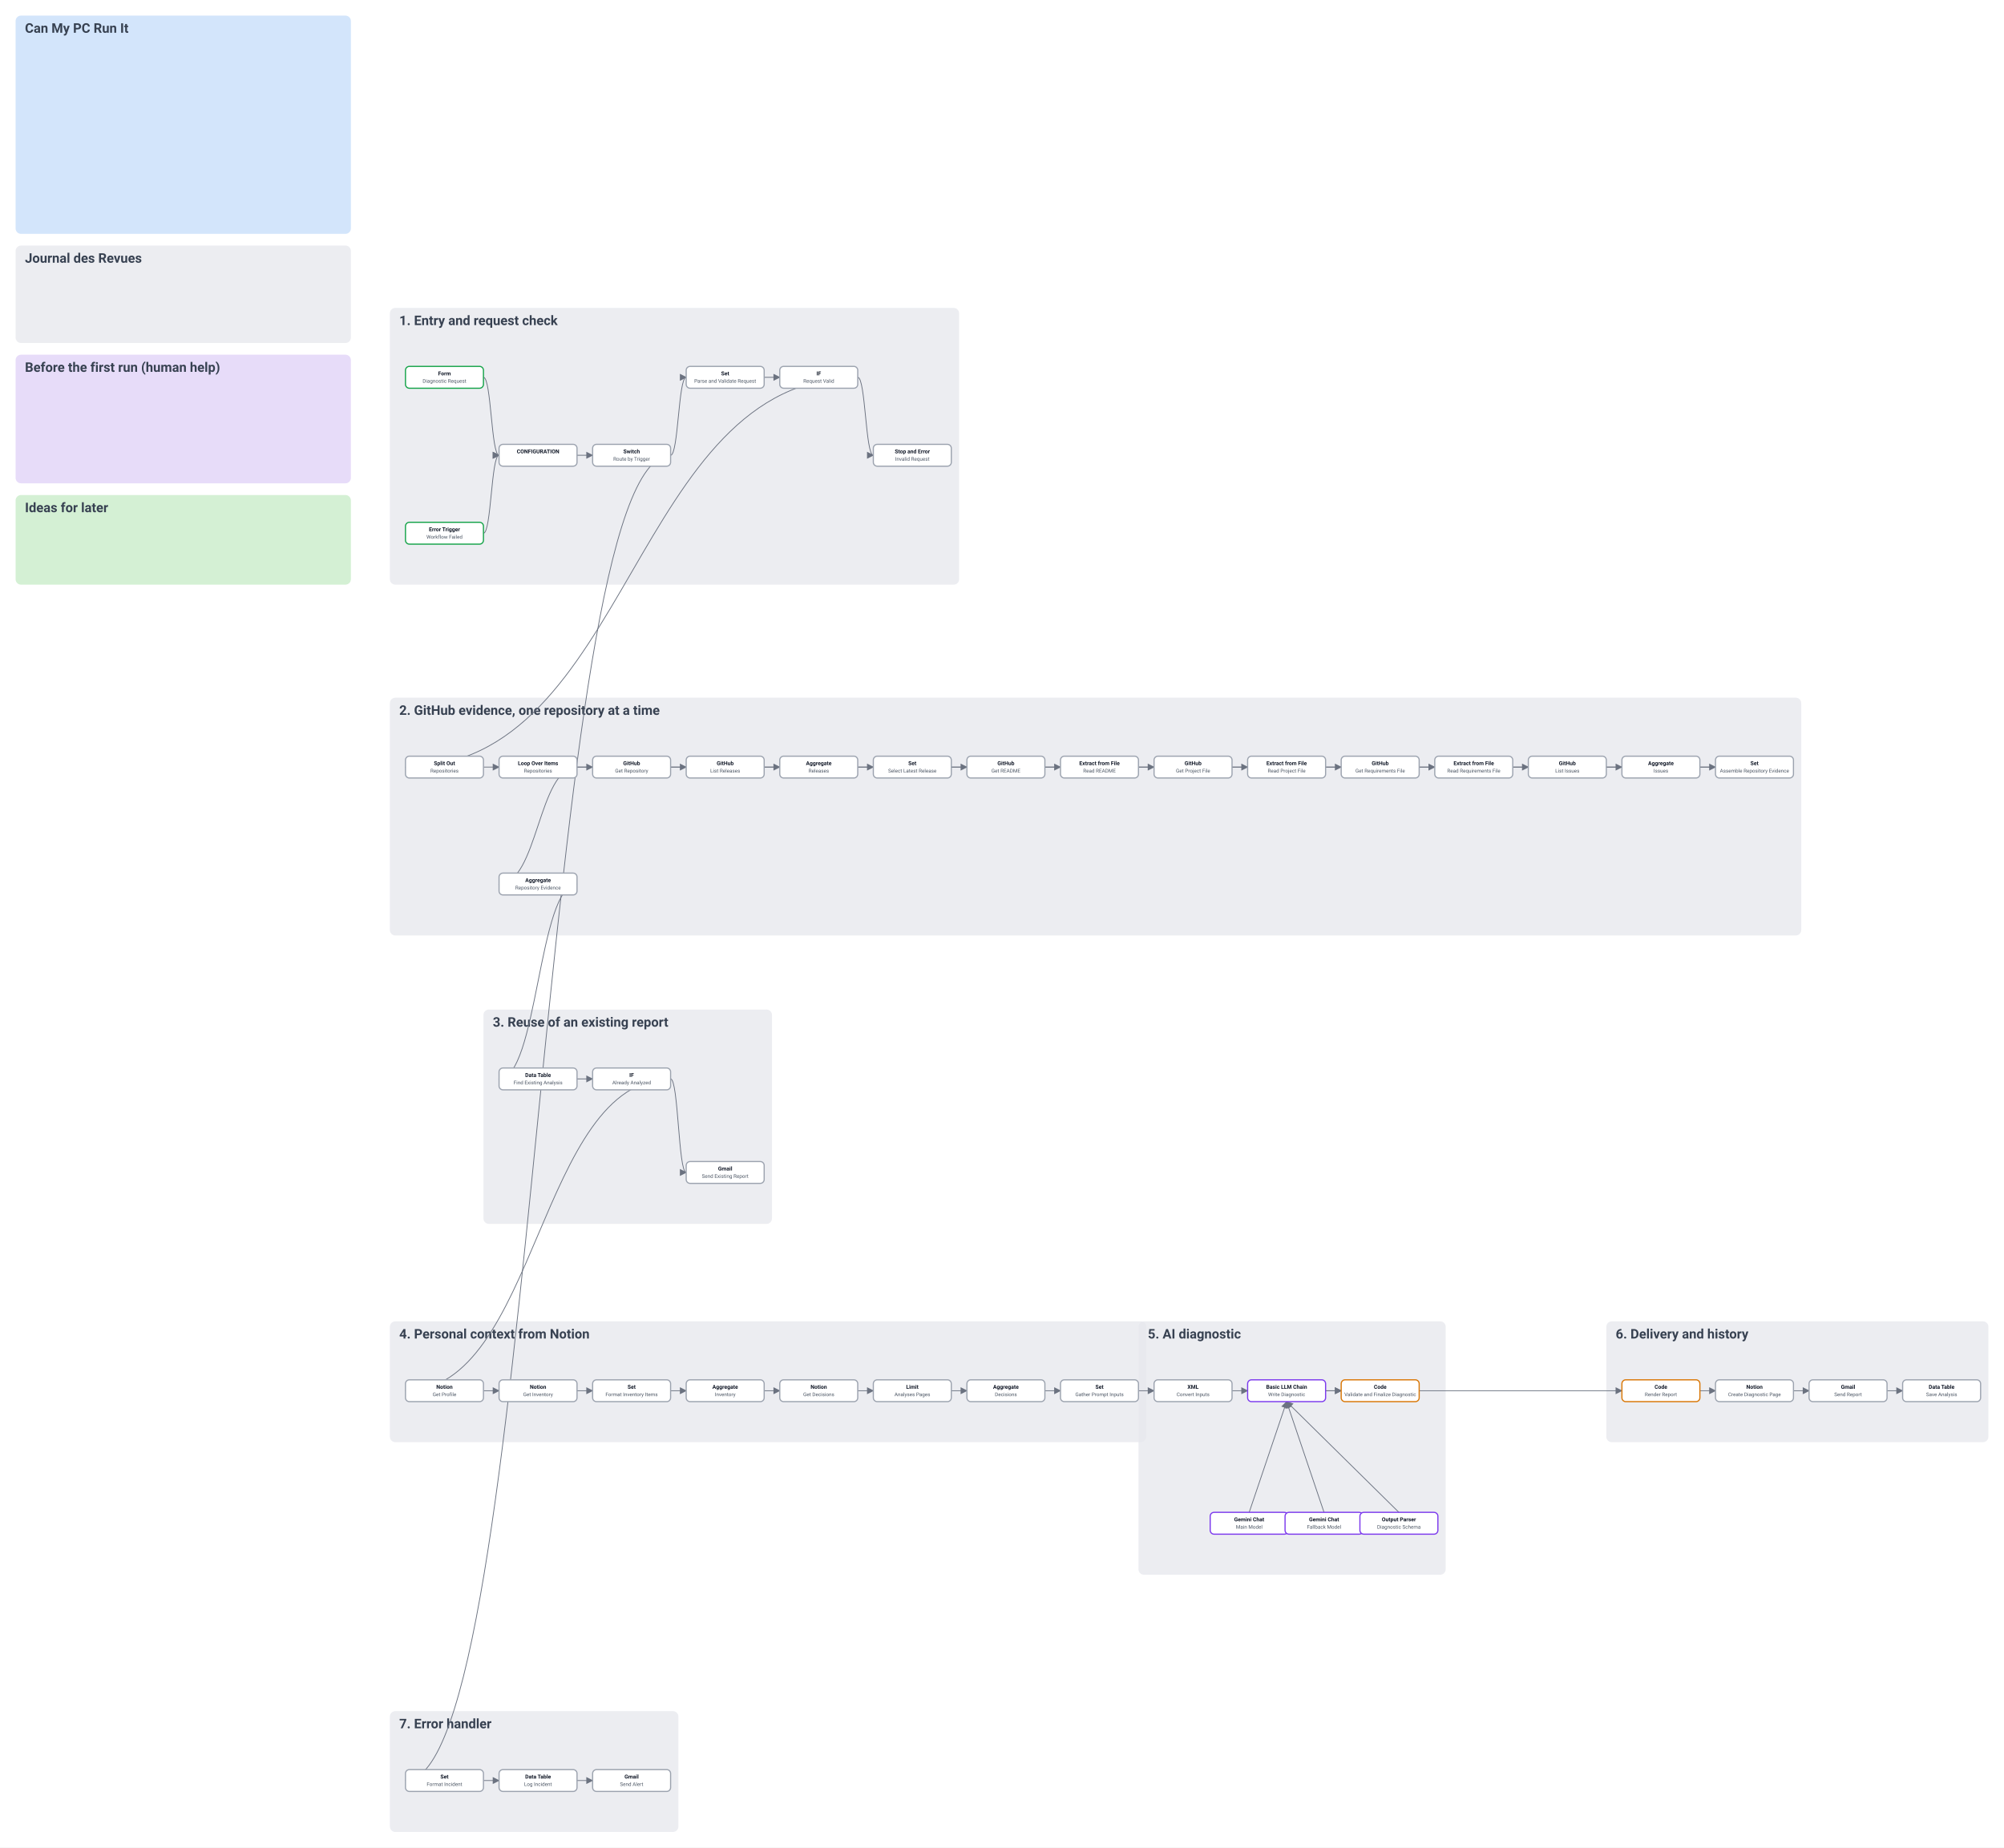
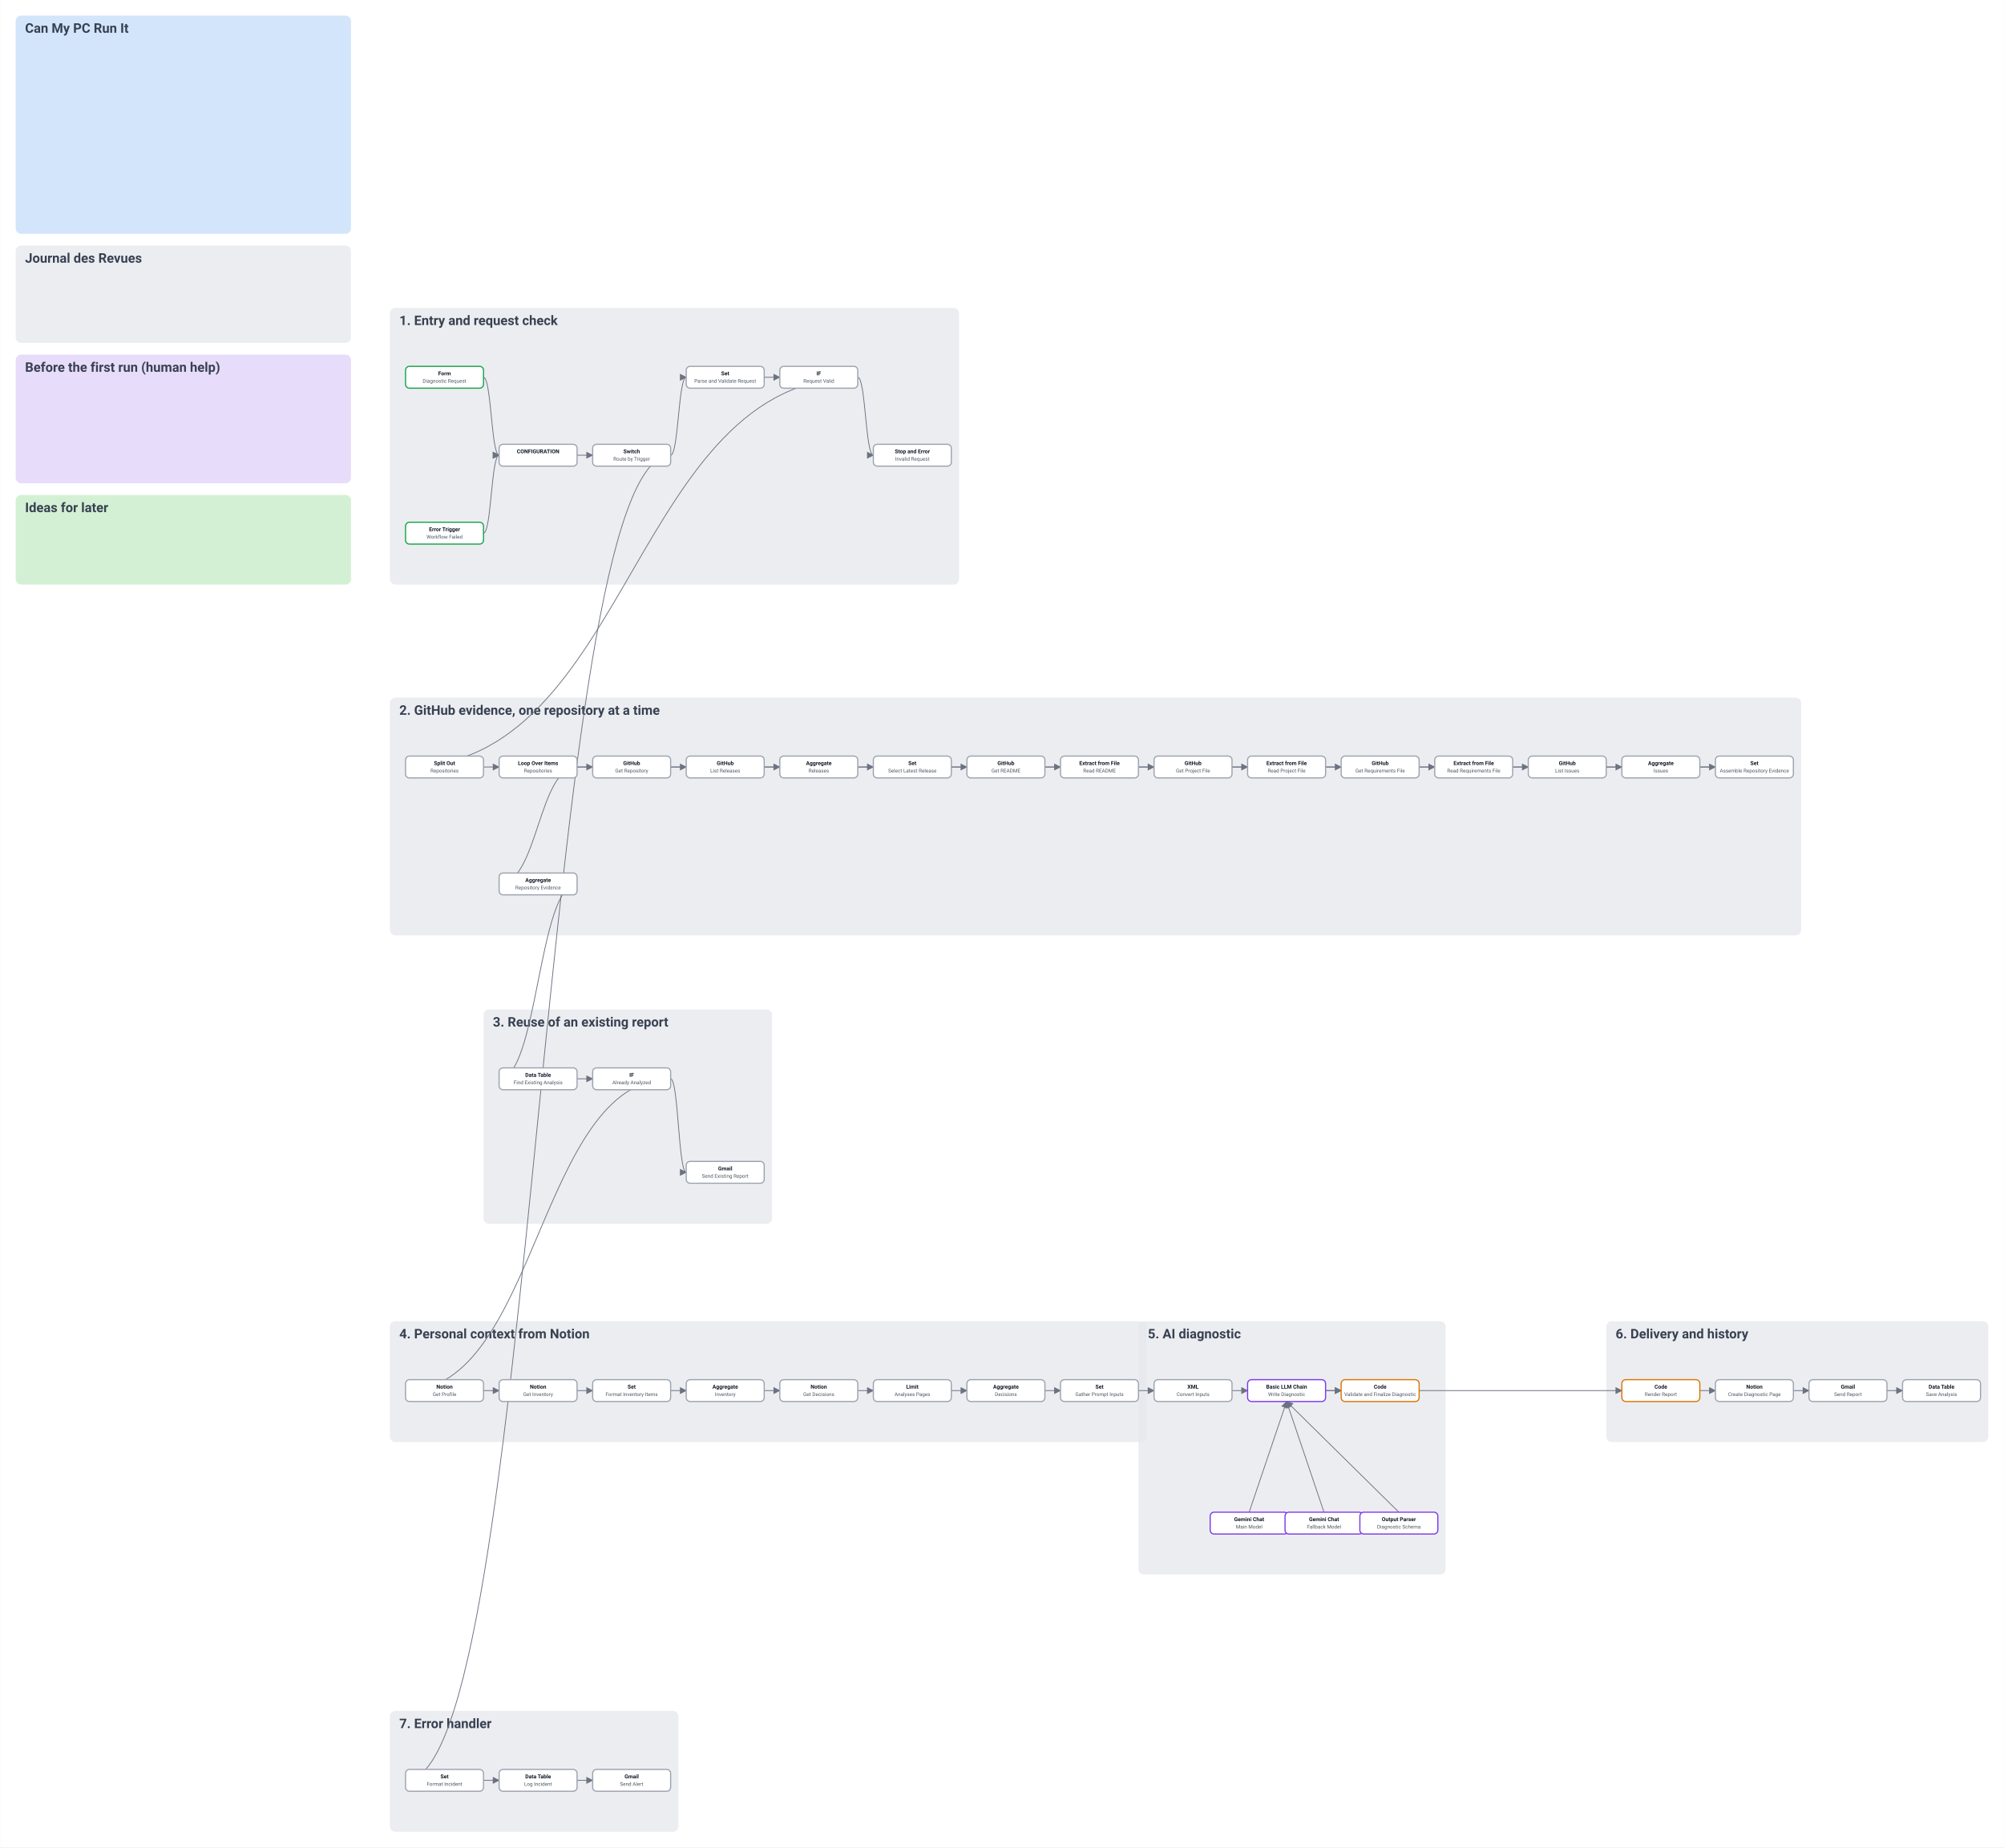
- <svg xmlns="http://www.w3.org/2000/svg" viewBox="-1040 -340 5140 4740" font-family="Segoe UI, Roboto, Arial, sans-serif">
+ <svg xmlns="http://www.w3.org/2000/svg" width="2400" height="2213" viewBox="-1040 -340 5140 4740" font-family="Segoe UI, Roboto, Arial, sans-serif">
  <defs>
    <marker id="a" viewBox="0 0 10 10" refX="9" refY="5" markerWidth="9" markerHeight="9" orient="auto">
      <path d="M0 0L10 5L0 10z" fill="#6b7280" />
    </marker>
  </defs>
  <rect x="-1040" y="-340" width="5140" height="4740" fill="#ffffff" />
  <rect x="-40" y="1450" width="3620" height="610" rx="14" fill="#e7e8ee" opacity="0.8" />
  <text x="-16" y="1494" font-size="34" font-weight="700" fill="#374151">2. GitHub evidence, one repository at a time</text>
  <rect x="-40" y="450" width="1460" height="710" rx="14" fill="#e7e8ee" opacity="0.8" />
  <text x="-16" y="494" font-size="34" font-weight="700" fill="#374151">1. Entry and request check</text>
  <rect x="-40" y="3050" width="1940" height="310" rx="14" fill="#e7e8ee" opacity="0.8" />
  <text x="-16" y="3094" font-size="34" font-weight="700" fill="#374151">4. Personal context from Notion</text>
  <rect x="1880" y="3050" width="788" height="650" rx="14" fill="#e7e8ee" opacity="0.8" />
  <text x="1904" y="3094" font-size="34" font-weight="700" fill="#374151">5. AI diagnostic</text>
  <rect x="-1000" y="-300" width="860" height="560" rx="14" fill="#c8defa" opacity="0.8" />
  <text x="-976" y="-256" font-size="34" font-weight="700" fill="#374151">Can My PC Run It</text>
  <rect x="200" y="2250" width="740" height="550" rx="14" fill="#e7e8ee" opacity="0.8" />
  <text x="224" y="2294" font-size="34" font-weight="700" fill="#374151">3. Reuse of an existing report</text>
  <rect x="3080" y="3050" width="980" height="310" rx="14" fill="#e7e8ee" opacity="0.8" />
  <text x="3104" y="3094" font-size="34" font-weight="700" fill="#374151">6. Delivery and history</text>
  <rect x="-1000" y="570" width="860" height="330" rx="14" fill="#e1d3f7" opacity="0.8" />
  <text x="-976" y="614" font-size="34" font-weight="700" fill="#374151">Before the first run (human help)</text>
  <rect x="-40" y="4050" width="740" height="310" rx="14" fill="#e7e8ee" opacity="0.8" />
  <text x="-16" y="4094" font-size="34" font-weight="700" fill="#374151">7. Error handler</text>
  <rect x="-1000" y="290" width="860" height="250" rx="14" fill="#e7e8ee" opacity="0.8" />
  <text x="-976" y="334" font-size="34" font-weight="700" fill="#374151">Journal des Revues</text>
  <rect x="-1000" y="930" width="860" height="230" rx="14" fill="#c9ecc9" opacity="0.8" />
  <text x="-976" y="974" font-size="34" font-weight="700" fill="#374151">Ideas for later</text>
  <path d="M200 628.0 C220.0 628.0 220.0 828.0 240 828.0" fill="none" stroke="#6b7280" stroke-width="2" marker-end="url(#a)" />
  <path d="M200 1028.0 C220.0 1028.0 220.0 828.0 240 828.0" fill="none" stroke="#6b7280" stroke-width="2" marker-end="url(#a)" />
  <path d="M440 828.0 C460.0 828.0 460.0 828.0 480 828.0" fill="none" stroke="#6b7280" stroke-width="2" marker-end="url(#a)" />
  <path d="M680 828.0 C700.0 828.0 700.0 628.0 720 628.0" fill="none" stroke="#6b7280" stroke-width="2" marker-end="url(#a)" />
  <path d="M680 828.0 C340.0 828.0 340.0 4228.0 0 4228.0" fill="none" stroke="#6b7280" stroke-width="2" marker-end="url(#a)" />
  <path d="M920 628.0 C940.0 628.0 940.0 628.0 960 628.0" fill="none" stroke="#6b7280" stroke-width="2" marker-end="url(#a)" />
  <path d="M1160 628.0 C580.0 628.0 580.0 1628.0 0 1628.0" fill="none" stroke="#6b7280" stroke-width="2" marker-end="url(#a)" />
  <path d="M1160 628.0 C1180.0 628.0 1180.0 828.0 1200 828.0" fill="none" stroke="#6b7280" stroke-width="2" marker-end="url(#a)" />
  <path d="M200 1628.0 C220.0 1628.0 220.0 1628.0 240 1628.0" fill="none" stroke="#6b7280" stroke-width="2" marker-end="url(#a)" />
  <path d="M440 1628.0 C340.0 1628.0 340.0 1928.0 240 1928.0" fill="none" stroke="#6b7280" stroke-width="2" marker-end="url(#a)" />
  <path d="M440 1628.0 C460.0 1628.0 460.0 1628.0 480 1628.0" fill="none" stroke="#6b7280" stroke-width="2" marker-end="url(#a)" />
  <path d="M680 1628.0 C700.0 1628.0 700.0 1628.0 720 1628.0" fill="none" stroke="#6b7280" stroke-width="2" marker-end="url(#a)" />
  <path d="M920 1628.0 C940.0 1628.0 940.0 1628.0 960 1628.0" fill="none" stroke="#6b7280" stroke-width="2" marker-end="url(#a)" />
  <path d="M1160 1628.0 C1180.0 1628.0 1180.0 1628.0 1200 1628.0" fill="none" stroke="#6b7280" stroke-width="2" marker-end="url(#a)" />
  <path d="M1400 1628.0 C1420.0 1628.0 1420.0 1628.0 1440 1628.0" fill="none" stroke="#6b7280" stroke-width="2" marker-end="url(#a)" />
  <path d="M1640 1628.0 C1660.0 1628.0 1660.0 1628.0 1680 1628.0" fill="none" stroke="#6b7280" stroke-width="2" marker-end="url(#a)" />
  <path d="M1880 1628.0 C1900.0 1628.0 1900.0 1628.0 1920 1628.0" fill="none" stroke="#6b7280" stroke-width="2" marker-end="url(#a)" />
  <path d="M2120 1628.0 C2140.0 1628.0 2140.0 1628.0 2160 1628.0" fill="none" stroke="#6b7280" stroke-width="2" marker-end="url(#a)" />
  <path d="M2360 1628.0 C2380.0 1628.0 2380.0 1628.0 2400 1628.0" fill="none" stroke="#6b7280" stroke-width="2" marker-end="url(#a)" />
  <path d="M2600 1628.0 C2620.0 1628.0 2620.0 1628.0 2640 1628.0" fill="none" stroke="#6b7280" stroke-width="2" marker-end="url(#a)" />
  <path d="M2840 1628.0 C2860.0 1628.0 2860.0 1628.0 2880 1628.0" fill="none" stroke="#6b7280" stroke-width="2" marker-end="url(#a)" />
  <path d="M3080 1628.0 C3100.0 1628.0 3100.0 1628.0 3120 1628.0" fill="none" stroke="#6b7280" stroke-width="2" marker-end="url(#a)" />
  <path d="M3320 1628.0 C3340.0 1628.0 3340.0 1628.0 3360 1628.0" fill="none" stroke="#6b7280" stroke-width="2" marker-end="url(#a)" />
  <path d="M3560 1628.0 C1900.0 1628.0 1900.0 1628.0 240 1628.0" fill="none" stroke="#6b7280" stroke-width="2" marker-end="url(#a)" />
  <path d="M440 1928.0 C340.0 1928.0 340.0 2428.0 240 2428.0" fill="none" stroke="#6b7280" stroke-width="2" marker-end="url(#a)" />
  <path d="M440 2428.0 C460.0 2428.0 460.0 2428.0 480 2428.0" fill="none" stroke="#6b7280" stroke-width="2" marker-end="url(#a)" />
  <path d="M680 2428.0 C700.0 2428.0 700.0 2668.0 720 2668.0" fill="none" stroke="#6b7280" stroke-width="2" marker-end="url(#a)" />
  <path d="M680 2428.0 C340.0 2428.0 340.0 3228.0 0 3228.0" fill="none" stroke="#6b7280" stroke-width="2" marker-end="url(#a)" />
  <path d="M200 3228.0 C220.0 3228.0 220.0 3228.0 240 3228.0" fill="none" stroke="#6b7280" stroke-width="2" marker-end="url(#a)" />
  <path d="M440 3228.0 C460.0 3228.0 460.0 3228.0 480 3228.0" fill="none" stroke="#6b7280" stroke-width="2" marker-end="url(#a)" />
  <path d="M680 3228.0 C700.0 3228.0 700.0 3228.0 720 3228.0" fill="none" stroke="#6b7280" stroke-width="2" marker-end="url(#a)" />
  <path d="M920 3228.0 C940.0 3228.0 940.0 3228.0 960 3228.0" fill="none" stroke="#6b7280" stroke-width="2" marker-end="url(#a)" />
  <path d="M1160 3228.0 C1180.0 3228.0 1180.0 3228.0 1200 3228.0" fill="none" stroke="#6b7280" stroke-width="2" marker-end="url(#a)" />
  <path d="M1400 3228.0 C1420.0 3228.0 1420.0 3228.0 1440 3228.0" fill="none" stroke="#6b7280" stroke-width="2" marker-end="url(#a)" />
  <path d="M1640 3228.0 C1660.0 3228.0 1660.0 3228.0 1680 3228.0" fill="none" stroke="#6b7280" stroke-width="2" marker-end="url(#a)" />
  <path d="M1880 3228.0 C1900.0 3228.0 1900.0 3228.0 1920 3228.0" fill="none" stroke="#6b7280" stroke-width="2" marker-end="url(#a)" />
  <path d="M2120 3228.0 C2140.0 3228.0 2140.0 3228.0 2160 3228.0" fill="none" stroke="#6b7280" stroke-width="2" marker-end="url(#a)" />
  <path d="M2360 3228.0 C2380.0 3228.0 2380.0 3228.0 2400 3228.0" fill="none" stroke="#6b7280" stroke-width="2" marker-end="url(#a)" />
  <path d="M2360 3228.0 C2380.0 3228.0 2380.0 3228.0 2400 3228.0" fill="none" stroke="#6b7280" stroke-width="2" marker-end="url(#a)" />
  <path d="M2164.0 3540 L2260.0 3256" fill="none" stroke="#6b7280" stroke-width="2" marker-end="url(#a)" />
  <path d="M2356.0 3540 L2260.0 3256" fill="none" stroke="#6b7280" stroke-width="2" marker-end="url(#a)" />
  <path d="M2548.0 3540 L2260.0 3256" fill="none" stroke="#6b7280" stroke-width="2" marker-end="url(#a)" />
  <path d="M2600 3228.0 C2860.0 3228.0 2860.0 3228.0 3120 3228.0" fill="none" stroke="#6b7280" stroke-width="2" marker-end="url(#a)" />
  <path d="M3320 3228.0 C3340.0 3228.0 3340.0 3228.0 3360 3228.0" fill="none" stroke="#6b7280" stroke-width="2" marker-end="url(#a)" />
  <path d="M3560 3228.0 C3580.0 3228.0 3580.0 3228.0 3600 3228.0" fill="none" stroke="#6b7280" stroke-width="2" marker-end="url(#a)" />
  <path d="M3800 3228.0 C3820.0 3228.0 3820.0 3228.0 3840 3228.0" fill="none" stroke="#6b7280" stroke-width="2" marker-end="url(#a)" />
  <path d="M200 4228.0 C220.0 4228.0 220.0 4228.0 240 4228.0" fill="none" stroke="#6b7280" stroke-width="2" marker-end="url(#a)" />
  <path d="M440 4228.0 C460.0 4228.0 460.0 4228.0 480 4228.0" fill="none" stroke="#6b7280" stroke-width="2" marker-end="url(#a)" />
  <rect x="0" y="600" width="200" height="56" rx="10" fill="#ffffff" stroke="#16a34a" stroke-width="3" />
  <text x="100.0" y="623" font-size="14" font-weight="700" text-anchor="middle" fill="#111827">Form</text>
  <text x="100.0" y="642" font-size="13" text-anchor="middle" fill="#4b5563">Diagnostic Request</text>
  <rect x="0" y="1000" width="200" height="56" rx="10" fill="#ffffff" stroke="#16a34a" stroke-width="3" />
  <text x="100.0" y="1023" font-size="14" font-weight="700" text-anchor="middle" fill="#111827">Error Trigger</text>
  <text x="100.0" y="1042" font-size="13" text-anchor="middle" fill="#4b5563">Workflow Failed</text>
  <rect x="240" y="800" width="200" height="56" rx="10" fill="#ffffff" stroke="#9ca3af" stroke-width="3" />
  <text x="340.0" y="823" font-size="14" font-weight="700" text-anchor="middle" fill="#111827">CONFIGURATION</text>
  <rect x="480" y="800" width="200" height="56" rx="10" fill="#ffffff" stroke="#9ca3af" stroke-width="3" />
  <text x="580.0" y="823" font-size="14" font-weight="700" text-anchor="middle" fill="#111827">Switch</text>
  <text x="580.0" y="842" font-size="13" text-anchor="middle" fill="#4b5563">Route by Trigger</text>
  <rect x="720" y="600" width="200" height="56" rx="10" fill="#ffffff" stroke="#9ca3af" stroke-width="3" />
  <text x="820.0" y="623" font-size="14" font-weight="700" text-anchor="middle" fill="#111827">Set</text>
  <text x="820.0" y="642" font-size="13" text-anchor="middle" fill="#4b5563">Parse and Validate Request</text>
  <rect x="960" y="600" width="200" height="56" rx="10" fill="#ffffff" stroke="#9ca3af" stroke-width="3" />
  <text x="1060.0" y="623" font-size="14" font-weight="700" text-anchor="middle" fill="#111827">IF</text>
  <text x="1060.0" y="642" font-size="13" text-anchor="middle" fill="#4b5563">Request Valid</text>
  <rect x="1200" y="800" width="200" height="56" rx="10" fill="#ffffff" stroke="#9ca3af" stroke-width="3" />
  <text x="1300.0" y="823" font-size="14" font-weight="700" text-anchor="middle" fill="#111827">Stop and Error</text>
  <text x="1300.0" y="842" font-size="13" text-anchor="middle" fill="#4b5563">Invalid Request</text>
  <rect x="0" y="1600" width="200" height="56" rx="10" fill="#ffffff" stroke="#9ca3af" stroke-width="3" />
  <text x="100.0" y="1623" font-size="14" font-weight="700" text-anchor="middle" fill="#111827">Split Out</text>
  <text x="100.0" y="1642" font-size="13" text-anchor="middle" fill="#4b5563">Repositories</text>
  <rect x="240" y="1600" width="200" height="56" rx="10" fill="#ffffff" stroke="#9ca3af" stroke-width="3" />
  <text x="340.0" y="1623" font-size="14" font-weight="700" text-anchor="middle" fill="#111827">Loop Over Items</text>
  <text x="340.0" y="1642" font-size="13" text-anchor="middle" fill="#4b5563">Repositories</text>
  <rect x="480" y="1600" width="200" height="56" rx="10" fill="#ffffff" stroke="#9ca3af" stroke-width="3" />
  <text x="580.0" y="1623" font-size="14" font-weight="700" text-anchor="middle" fill="#111827">GitHub</text>
  <text x="580.0" y="1642" font-size="13" text-anchor="middle" fill="#4b5563">Get Repository</text>
  <rect x="720" y="1600" width="200" height="56" rx="10" fill="#ffffff" stroke="#9ca3af" stroke-width="3" />
  <text x="820.0" y="1623" font-size="14" font-weight="700" text-anchor="middle" fill="#111827">GitHub</text>
  <text x="820.0" y="1642" font-size="13" text-anchor="middle" fill="#4b5563">List Releases</text>
  <rect x="960" y="1600" width="200" height="56" rx="10" fill="#ffffff" stroke="#9ca3af" stroke-width="3" />
  <text x="1060.0" y="1623" font-size="14" font-weight="700" text-anchor="middle" fill="#111827">Aggregate</text>
  <text x="1060.0" y="1642" font-size="13" text-anchor="middle" fill="#4b5563">Releases</text>
  <rect x="1200" y="1600" width="200" height="56" rx="10" fill="#ffffff" stroke="#9ca3af" stroke-width="3" />
  <text x="1300.0" y="1623" font-size="14" font-weight="700" text-anchor="middle" fill="#111827">Set</text>
  <text x="1300.0" y="1642" font-size="13" text-anchor="middle" fill="#4b5563">Select Latest Release</text>
  <rect x="1440" y="1600" width="200" height="56" rx="10" fill="#ffffff" stroke="#9ca3af" stroke-width="3" />
  <text x="1540.0" y="1623" font-size="14" font-weight="700" text-anchor="middle" fill="#111827">GitHub</text>
  <text x="1540.0" y="1642" font-size="13" text-anchor="middle" fill="#4b5563">Get README</text>
  <rect x="1680" y="1600" width="200" height="56" rx="10" fill="#ffffff" stroke="#9ca3af" stroke-width="3" />
  <text x="1780.0" y="1623" font-size="14" font-weight="700" text-anchor="middle" fill="#111827">Extract from File</text>
  <text x="1780.0" y="1642" font-size="13" text-anchor="middle" fill="#4b5563">Read README</text>
  <rect x="1920" y="1600" width="200" height="56" rx="10" fill="#ffffff" stroke="#9ca3af" stroke-width="3" />
  <text x="2020.0" y="1623" font-size="14" font-weight="700" text-anchor="middle" fill="#111827">GitHub</text>
  <text x="2020.0" y="1642" font-size="13" text-anchor="middle" fill="#4b5563">Get Project File</text>
  <rect x="2160" y="1600" width="200" height="56" rx="10" fill="#ffffff" stroke="#9ca3af" stroke-width="3" />
  <text x="2260.0" y="1623" font-size="14" font-weight="700" text-anchor="middle" fill="#111827">Extract from File</text>
  <text x="2260.0" y="1642" font-size="13" text-anchor="middle" fill="#4b5563">Read Project File</text>
  <rect x="2400" y="1600" width="200" height="56" rx="10" fill="#ffffff" stroke="#9ca3af" stroke-width="3" />
  <text x="2500.0" y="1623" font-size="14" font-weight="700" text-anchor="middle" fill="#111827">GitHub</text>
  <text x="2500.0" y="1642" font-size="13" text-anchor="middle" fill="#4b5563">Get Requirements File</text>
  <rect x="2640" y="1600" width="200" height="56" rx="10" fill="#ffffff" stroke="#9ca3af" stroke-width="3" />
  <text x="2740.0" y="1623" font-size="14" font-weight="700" text-anchor="middle" fill="#111827">Extract from File</text>
  <text x="2740.0" y="1642" font-size="13" text-anchor="middle" fill="#4b5563">Read Requirements File</text>
  <rect x="2880" y="1600" width="200" height="56" rx="10" fill="#ffffff" stroke="#9ca3af" stroke-width="3" />
  <text x="2980.0" y="1623" font-size="14" font-weight="700" text-anchor="middle" fill="#111827">GitHub</text>
  <text x="2980.0" y="1642" font-size="13" text-anchor="middle" fill="#4b5563">List Issues</text>
  <rect x="3120" y="1600" width="200" height="56" rx="10" fill="#ffffff" stroke="#9ca3af" stroke-width="3" />
  <text x="3220.0" y="1623" font-size="14" font-weight="700" text-anchor="middle" fill="#111827">Aggregate</text>
  <text x="3220.0" y="1642" font-size="13" text-anchor="middle" fill="#4b5563">Issues</text>
  <rect x="3360" y="1600" width="200" height="56" rx="10" fill="#ffffff" stroke="#9ca3af" stroke-width="3" />
  <text x="3460.0" y="1623" font-size="14" font-weight="700" text-anchor="middle" fill="#111827">Set</text>
  <text x="3460.0" y="1642" font-size="13" text-anchor="middle" fill="#4b5563">Assemble Repository Evidence</text>
  <rect x="240" y="1900" width="200" height="56" rx="10" fill="#ffffff" stroke="#9ca3af" stroke-width="3" />
  <text x="340.0" y="1923" font-size="14" font-weight="700" text-anchor="middle" fill="#111827">Aggregate</text>
  <text x="340.0" y="1942" font-size="13" text-anchor="middle" fill="#4b5563">Repository Evidence</text>
  <rect x="240" y="2400" width="200" height="56" rx="10" fill="#ffffff" stroke="#9ca3af" stroke-width="3" />
  <text x="340.0" y="2423" font-size="14" font-weight="700" text-anchor="middle" fill="#111827">Data Table</text>
  <text x="340.0" y="2442" font-size="13" text-anchor="middle" fill="#4b5563">Find Existing Analysis</text>
  <rect x="480" y="2400" width="200" height="56" rx="10" fill="#ffffff" stroke="#9ca3af" stroke-width="3" />
  <text x="580.0" y="2423" font-size="14" font-weight="700" text-anchor="middle" fill="#111827">IF</text>
  <text x="580.0" y="2442" font-size="13" text-anchor="middle" fill="#4b5563">Already Analyzed</text>
  <rect x="720" y="2640" width="200" height="56" rx="10" fill="#ffffff" stroke="#9ca3af" stroke-width="3" />
  <text x="820.0" y="2663" font-size="14" font-weight="700" text-anchor="middle" fill="#111827">Gmail</text>
  <text x="820.0" y="2682" font-size="13" text-anchor="middle" fill="#4b5563">Send Existing Report</text>
  <rect x="0" y="3200" width="200" height="56" rx="10" fill="#ffffff" stroke="#9ca3af" stroke-width="3" />
  <text x="100.0" y="3223" font-size="14" font-weight="700" text-anchor="middle" fill="#111827">Notion</text>
  <text x="100.0" y="3242" font-size="13" text-anchor="middle" fill="#4b5563">Get Profile</text>
  <rect x="240" y="3200" width="200" height="56" rx="10" fill="#ffffff" stroke="#9ca3af" stroke-width="3" />
  <text x="340.0" y="3223" font-size="14" font-weight="700" text-anchor="middle" fill="#111827">Notion</text>
  <text x="340.0" y="3242" font-size="13" text-anchor="middle" fill="#4b5563">Get Inventory</text>
  <rect x="480" y="3200" width="200" height="56" rx="10" fill="#ffffff" stroke="#9ca3af" stroke-width="3" />
  <text x="580.0" y="3223" font-size="14" font-weight="700" text-anchor="middle" fill="#111827">Set</text>
  <text x="580.0" y="3242" font-size="13" text-anchor="middle" fill="#4b5563">Format Inventory Items</text>
  <rect x="720" y="3200" width="200" height="56" rx="10" fill="#ffffff" stroke="#9ca3af" stroke-width="3" />
  <text x="820.0" y="3223" font-size="14" font-weight="700" text-anchor="middle" fill="#111827">Aggregate</text>
  <text x="820.0" y="3242" font-size="13" text-anchor="middle" fill="#4b5563">Inventory</text>
  <rect x="960" y="3200" width="200" height="56" rx="10" fill="#ffffff" stroke="#9ca3af" stroke-width="3" />
  <text x="1060.0" y="3223" font-size="14" font-weight="700" text-anchor="middle" fill="#111827">Notion</text>
  <text x="1060.0" y="3242" font-size="13" text-anchor="middle" fill="#4b5563">Get Decisions</text>
  <rect x="1200" y="3200" width="200" height="56" rx="10" fill="#ffffff" stroke="#9ca3af" stroke-width="3" />
  <text x="1300.0" y="3223" font-size="14" font-weight="700" text-anchor="middle" fill="#111827">Limit</text>
  <text x="1300.0" y="3242" font-size="13" text-anchor="middle" fill="#4b5563">Analyses Pages</text>
  <rect x="1440" y="3200" width="200" height="56" rx="10" fill="#ffffff" stroke="#9ca3af" stroke-width="3" />
  <text x="1540.0" y="3223" font-size="14" font-weight="700" text-anchor="middle" fill="#111827">Aggregate</text>
  <text x="1540.0" y="3242" font-size="13" text-anchor="middle" fill="#4b5563">Decisions</text>
  <rect x="1680" y="3200" width="200" height="56" rx="10" fill="#ffffff" stroke="#9ca3af" stroke-width="3" />
  <text x="1780.0" y="3223" font-size="14" font-weight="700" text-anchor="middle" fill="#111827">Set</text>
  <text x="1780.0" y="3242" font-size="13" text-anchor="middle" fill="#4b5563">Gather Prompt Inputs</text>
  <rect x="1920" y="3200" width="200" height="56" rx="10" fill="#ffffff" stroke="#9ca3af" stroke-width="3" />
  <text x="2020.0" y="3223" font-size="14" font-weight="700" text-anchor="middle" fill="#111827">XML</text>
  <text x="2020.0" y="3242" font-size="13" text-anchor="middle" fill="#4b5563">Convert Inputs</text>
  <rect x="2160" y="3200" width="200" height="56" rx="10" fill="#ffffff" stroke="#7c3aed" stroke-width="3" />
  <text x="2260.0" y="3223" font-size="14" font-weight="700" text-anchor="middle" fill="#111827">Basic LLM Chain</text>
  <text x="2260.0" y="3242" font-size="13" text-anchor="middle" fill="#4b5563">Write Diagnostic</text>
  <rect x="2064" y="3540" width="200" height="56" rx="10" fill="#ffffff" stroke="#7c3aed" stroke-width="3" />
  <text x="2164.0" y="3563" font-size="14" font-weight="700" text-anchor="middle" fill="#111827">Gemini Chat</text>
  <text x="2164.0" y="3582" font-size="13" text-anchor="middle" fill="#4b5563">Main Model</text>
  <rect x="2256" y="3540" width="200" height="56" rx="10" fill="#ffffff" stroke="#7c3aed" stroke-width="3" />
  <text x="2356.0" y="3563" font-size="14" font-weight="700" text-anchor="middle" fill="#111827">Gemini Chat</text>
  <text x="2356.0" y="3582" font-size="13" text-anchor="middle" fill="#4b5563">Fallback Model</text>
  <rect x="2448" y="3540" width="200" height="56" rx="10" fill="#ffffff" stroke="#7c3aed" stroke-width="3" />
  <text x="2548.0" y="3563" font-size="14" font-weight="700" text-anchor="middle" fill="#111827">Output Parser</text>
  <text x="2548.0" y="3582" font-size="13" text-anchor="middle" fill="#4b5563">Diagnostic Schema</text>
  <rect x="2400" y="3200" width="200" height="56" rx="10" fill="#ffffff" stroke="#d97706" stroke-width="3" />
  <text x="2500.0" y="3223" font-size="14" font-weight="700" text-anchor="middle" fill="#111827">Code</text>
  <text x="2500.0" y="3242" font-size="13" text-anchor="middle" fill="#4b5563">Validate and Finalize Diagnostic</text>
  <rect x="3120" y="3200" width="200" height="56" rx="10" fill="#ffffff" stroke="#d97706" stroke-width="3" />
  <text x="3220.0" y="3223" font-size="14" font-weight="700" text-anchor="middle" fill="#111827">Code</text>
  <text x="3220.0" y="3242" font-size="13" text-anchor="middle" fill="#4b5563">Render Report</text>
  <rect x="3360" y="3200" width="200" height="56" rx="10" fill="#ffffff" stroke="#9ca3af" stroke-width="3" />
  <text x="3460.0" y="3223" font-size="14" font-weight="700" text-anchor="middle" fill="#111827">Notion</text>
  <text x="3460.0" y="3242" font-size="13" text-anchor="middle" fill="#4b5563">Create Diagnostic Page</text>
  <rect x="3600" y="3200" width="200" height="56" rx="10" fill="#ffffff" stroke="#9ca3af" stroke-width="3" />
  <text x="3700.0" y="3223" font-size="14" font-weight="700" text-anchor="middle" fill="#111827">Gmail</text>
  <text x="3700.0" y="3242" font-size="13" text-anchor="middle" fill="#4b5563">Send Report</text>
  <rect x="3840" y="3200" width="200" height="56" rx="10" fill="#ffffff" stroke="#9ca3af" stroke-width="3" />
  <text x="3940.0" y="3223" font-size="14" font-weight="700" text-anchor="middle" fill="#111827">Data Table</text>
  <text x="3940.0" y="3242" font-size="13" text-anchor="middle" fill="#4b5563">Save Analysis</text>
  <rect x="0" y="4200" width="200" height="56" rx="10" fill="#ffffff" stroke="#9ca3af" stroke-width="3" />
  <text x="100.0" y="4223" font-size="14" font-weight="700" text-anchor="middle" fill="#111827">Set</text>
  <text x="100.0" y="4242" font-size="13" text-anchor="middle" fill="#4b5563">Format Incident</text>
  <rect x="240" y="4200" width="200" height="56" rx="10" fill="#ffffff" stroke="#9ca3af" stroke-width="3" />
  <text x="340.0" y="4223" font-size="14" font-weight="700" text-anchor="middle" fill="#111827">Data Table</text>
  <text x="340.0" y="4242" font-size="13" text-anchor="middle" fill="#4b5563">Log Incident</text>
  <rect x="480" y="4200" width="200" height="56" rx="10" fill="#ffffff" stroke="#9ca3af" stroke-width="3" />
  <text x="580.0" y="4223" font-size="14" font-weight="700" text-anchor="middle" fill="#111827">Gmail</text>
  <text x="580.0" y="4242" font-size="13" text-anchor="middle" fill="#4b5563">Send Alert</text>
</svg>
